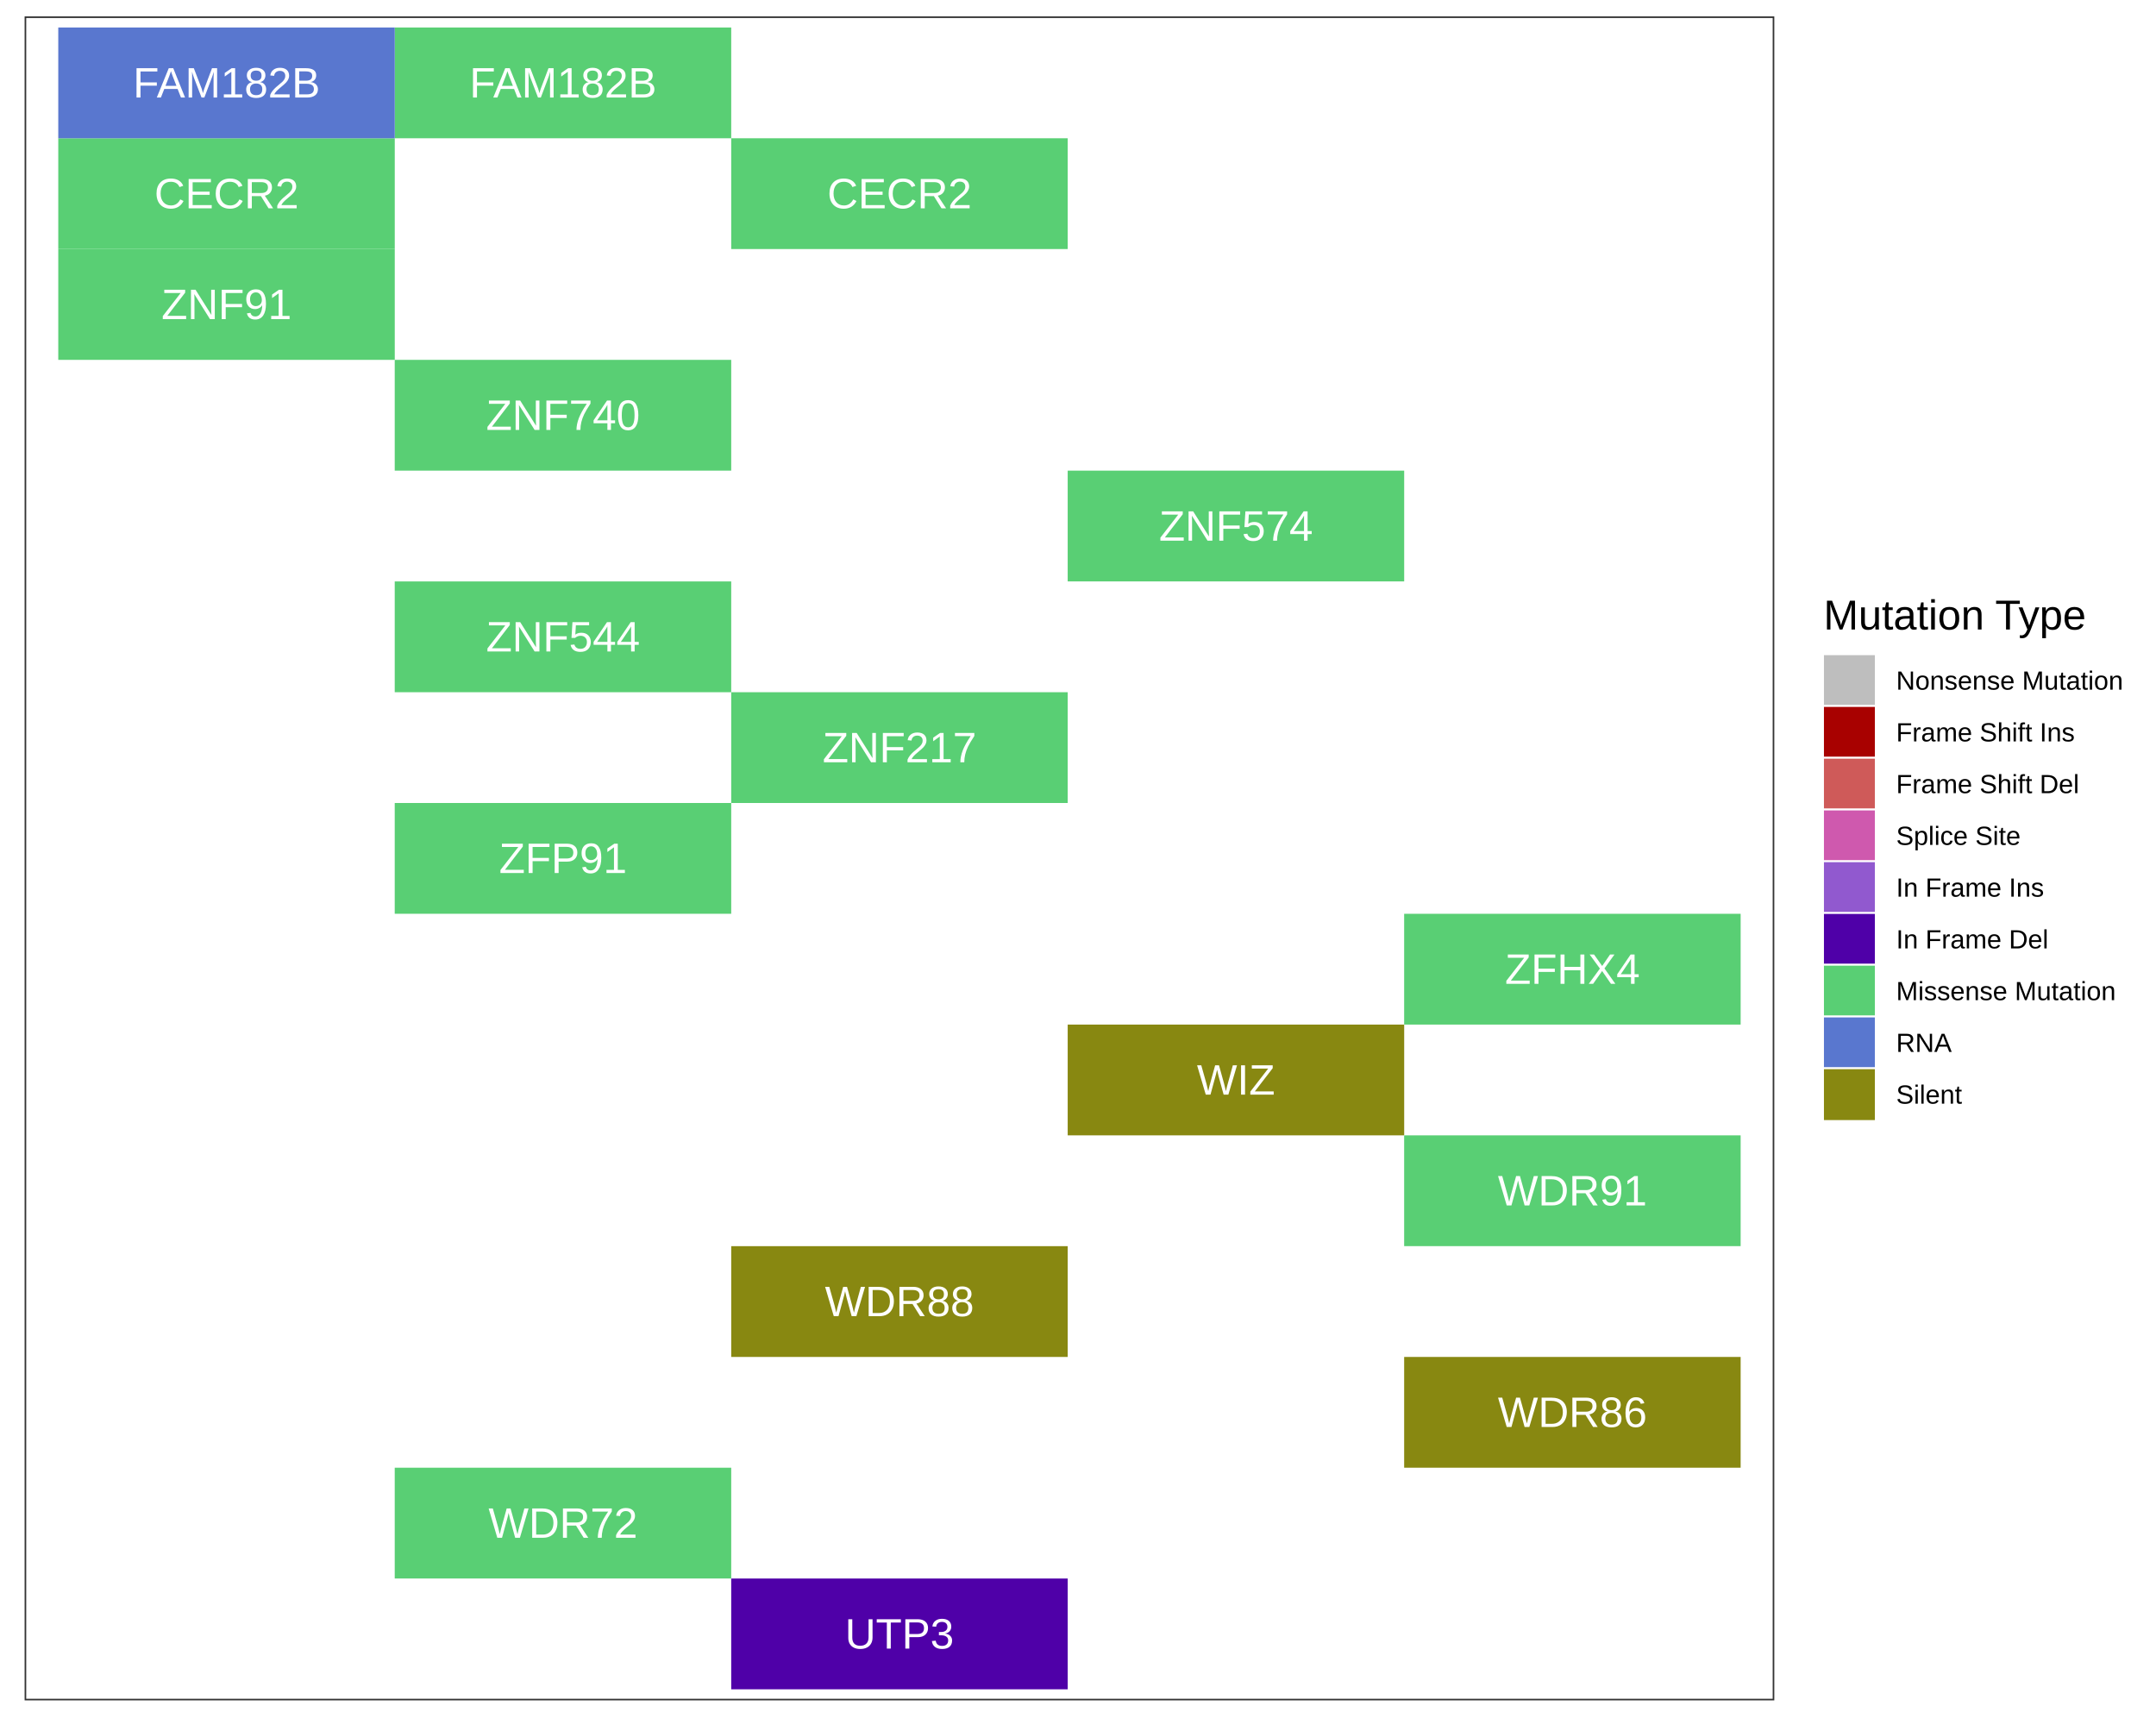
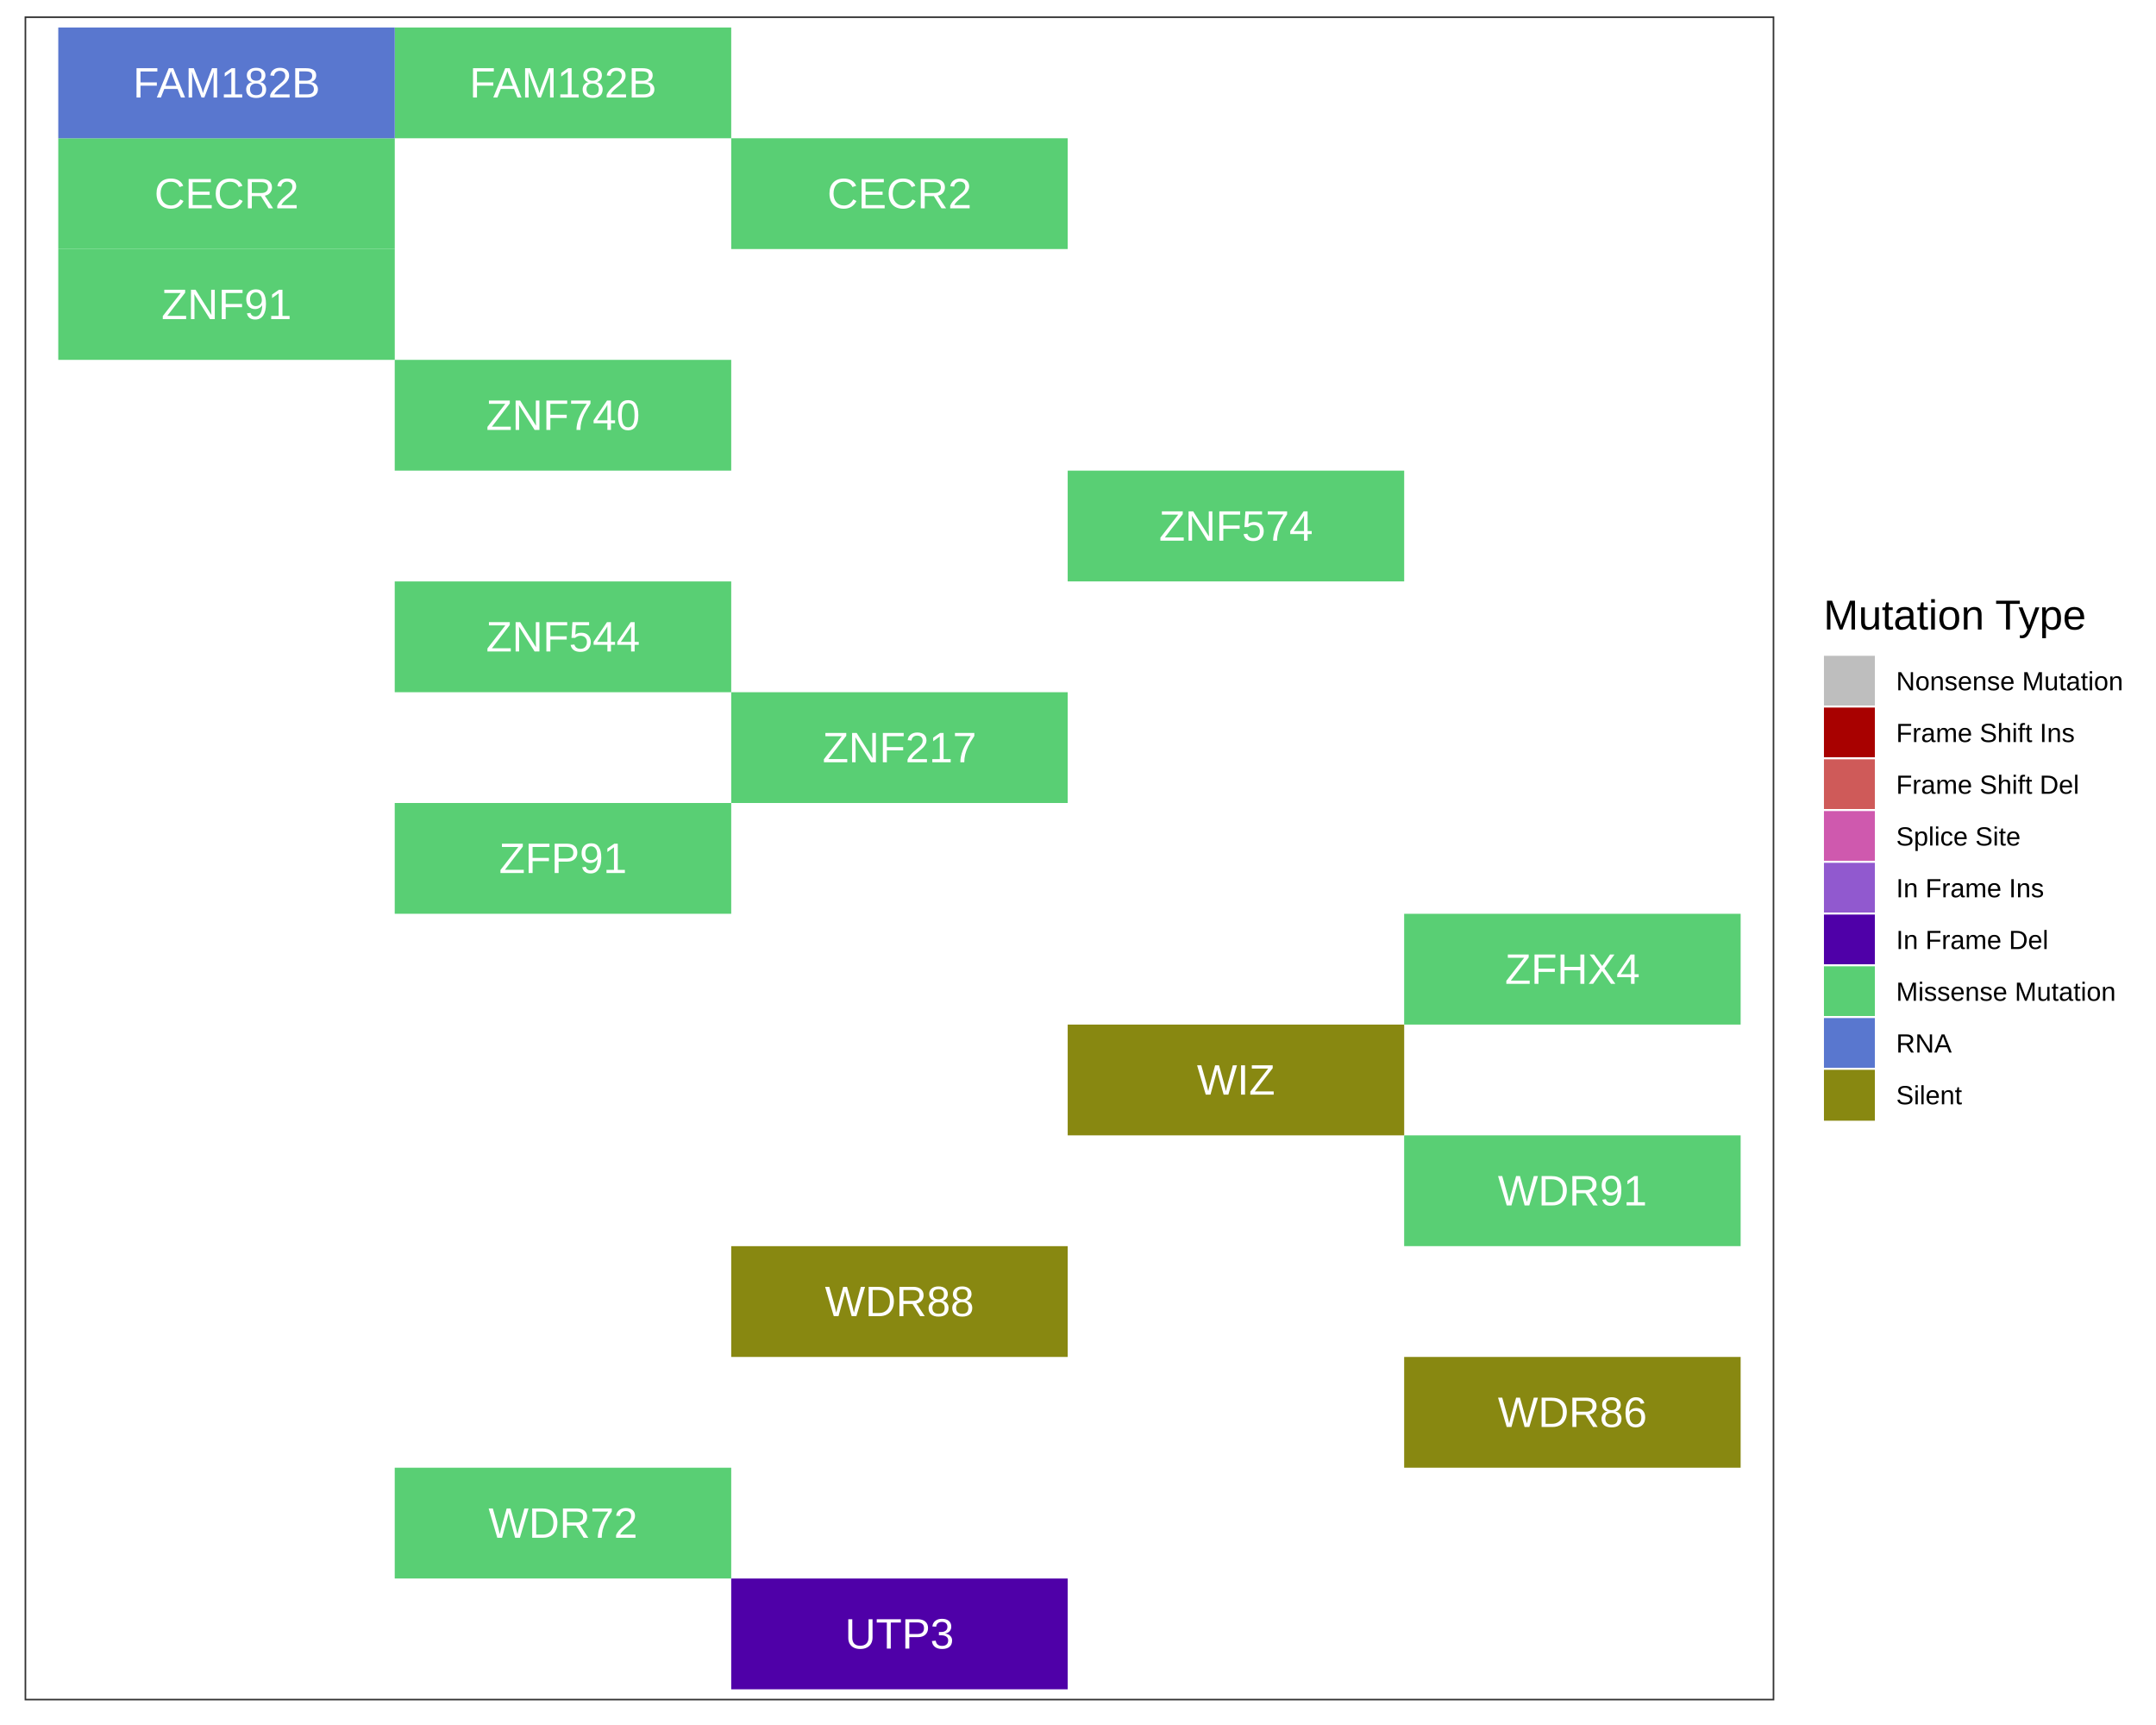
<svg xmlns="http://www.w3.org/2000/svg" viewBox="0 0 720.00 576.00">
  <defs>
    <style type="text/css">
    line, polyline, polygon, path, rect, circle {
      fill: none;
      stroke: #000000;
      stroke-linecap: round;
      stroke-linejoin: round;
      stroke-miterlimit: 10.00;
    }
  </style>
  </defs>
  <rect width="100%" height="100%" style="stroke: none; fill: #FFFFFF;" />
  <rect x="0.00" y="0.00" width="720.00" height="576.00" style="stroke-width: 1.07; stroke: #FFFFFF; fill: #FFFFFF;" />
  <defs>
    <clipPath id="cpOC4yMnw1OTIuNTN8NTY3Ljc4fDUuNDg=">
      <rect x="8.22" y="5.48" width="584.31" height="562.30" />
    </clipPath>
  </defs>
  <rect x="8.22" y="5.48" width="584.31" height="562.30" style="stroke-width: 1.07; stroke: #FFFFFF; fill: #FFFFFF;" clip-path="url(#cpOC4yMnw1OTIuNTN8NTY3Ljc4fDUuNDg=)" />
-   <rect x="356.56" y="342.12" width="112.37" height="36.99" style="stroke-width: 0.21; stroke: none; stroke-linecap: butt; fill: #888811;" clip-path="url(#cpOC4yMnw1OTIuNTN8NTY3Ljc4fDUuNDg=)" />
-   <rect x="356.56" y="157.15" width="112.37" height="36.99" style="stroke-width: 0.21; stroke: none; stroke-linecap: butt; fill: #59CF74;" clip-path="url(#cpOC4yMnw1OTIuNTN8NTY3Ljc4fDUuNDg=)" />
-   <rect x="131.82" y="9.18" width="112.37" height="36.99" style="stroke-width: 0.21; stroke: none; stroke-linecap: butt; fill: #59CF74;" clip-path="url(#cpOC4yMnw1OTIuNTN8NTY3Ljc4fDUuNDg=)" />
-   <rect x="131.82" y="490.09" width="112.37" height="36.99" style="stroke-width: 0.21; stroke: none; stroke-linecap: butt; fill: #59CF74;" clip-path="url(#cpOC4yMnw1OTIuNTN8NTY3Ljc4fDUuNDg=)" />
-   <rect x="131.82" y="268.13" width="112.37" height="36.99" style="stroke-width: 0.21; stroke: none; stroke-linecap: butt; fill: #59CF74;" clip-path="url(#cpOC4yMnw1OTIuNTN8NTY3Ljc4fDUuNDg=)" />
-   <rect x="131.82" y="194.15" width="112.37" height="36.99" style="stroke-width: 0.21; stroke: none; stroke-linecap: butt; fill: #59CF74;" clip-path="url(#cpOC4yMnw1OTIuNTN8NTY3Ljc4fDUuNDg=)" />
-   <rect x="131.82" y="120.16" width="112.37" height="36.99" style="stroke-width: 0.21; stroke: none; stroke-linecap: butt; fill: #59CF74;" clip-path="url(#cpOC4yMnw1OTIuNTN8NTY3Ljc4fDUuNDg=)" />
-   <rect x="468.92" y="453.10" width="112.37" height="36.99" style="stroke-width: 0.21; stroke: none; stroke-linecap: butt; fill: #888811;" clip-path="url(#cpOC4yMnw1OTIuNTN8NTY3Ljc4fDUuNDg=)" />
-   <rect x="468.92" y="379.11" width="112.37" height="36.99" style="stroke-width: 0.21; stroke: none; stroke-linecap: butt; fill: #59CF74;" clip-path="url(#cpOC4yMnw1OTIuNTN8NTY3Ljc4fDUuNDg=)" />
-   <rect x="468.92" y="305.13" width="112.37" height="36.99" style="stroke-width: 0.21; stroke: none; stroke-linecap: butt; fill: #59CF74;" clip-path="url(#cpOC4yMnw1OTIuNTN8NTY3Ljc4fDUuNDg=)" />
-   <rect x="19.46" y="46.17" width="112.37" height="36.99" style="stroke-width: 0.21; stroke: none; stroke-linecap: butt; fill: #59CF74;" clip-path="url(#cpOC4yMnw1OTIuNTN8NTY3Ljc4fDUuNDg=)" />
-   <rect x="19.46" y="9.18" width="112.37" height="36.99" style="stroke-width: 0.21; stroke: none; stroke-linecap: butt; fill: #5977CF;" clip-path="url(#cpOC4yMnw1OTIuNTN8NTY3Ljc4fDUuNDg=)" />
-   <rect x="19.46" y="83.17" width="112.37" height="36.99" style="stroke-width: 0.21; stroke: none; stroke-linecap: butt; fill: #59CF74;" clip-path="url(#cpOC4yMnw1OTIuNTN8NTY3Ljc4fDUuNDg=)" />
-   <rect x="244.19" y="46.17" width="112.37" height="36.99" style="stroke-width: 0.21; stroke: none; stroke-linecap: butt; fill: #59CF74;" clip-path="url(#cpOC4yMnw1OTIuNTN8NTY3Ljc4fDUuNDg=)" />
-   <rect x="244.19" y="527.09" width="112.37" height="36.99" style="stroke-width: 0.21; stroke: none; stroke-linecap: butt; fill: #4F00A8;" clip-path="url(#cpOC4yMnw1OTIuNTN8NTY3Ljc4fDUuNDg=)" />
-   <rect x="244.19" y="416.11" width="112.37" height="36.99" style="stroke-width: 0.21; stroke: none; stroke-linecap: butt; fill: #888811;" clip-path="url(#cpOC4yMnw1OTIuNTN8NTY3Ljc4fDUuNDg=)" />
-   <rect x="244.19" y="231.14" width="112.37" height="36.99" style="stroke-width: 0.21; stroke: none; stroke-linecap: butt; fill: #59CF74;" clip-path="url(#cpOC4yMnw1OTIuNTN8NTY3Ljc4fDUuNDg=)" />
+   <rect x="356.56" y="342.12" width="112.37" height="36.99" style="stroke-width: 0.21; stroke: none; stroke-linecap: square; stroke-linejoin: miter; fill: #888811;" clip-path="url(#cpOC4yMnw1OTIuNTN8NTY3Ljc4fDUuNDg=)" />
+   <rect x="356.56" y="157.15" width="112.37" height="36.99" style="stroke-width: 0.21; stroke: none; stroke-linecap: square; stroke-linejoin: miter; fill: #59CF74;" clip-path="url(#cpOC4yMnw1OTIuNTN8NTY3Ljc4fDUuNDg=)" />
+   <rect x="131.82" y="9.18" width="112.37" height="36.99" style="stroke-width: 0.21; stroke: none; stroke-linecap: square; stroke-linejoin: miter; fill: #59CF74;" clip-path="url(#cpOC4yMnw1OTIuNTN8NTY3Ljc4fDUuNDg=)" />
+   <rect x="131.82" y="490.09" width="112.37" height="36.99" style="stroke-width: 0.21; stroke: none; stroke-linecap: square; stroke-linejoin: miter; fill: #59CF74;" clip-path="url(#cpOC4yMnw1OTIuNTN8NTY3Ljc4fDUuNDg=)" />
+   <rect x="131.82" y="268.13" width="112.37" height="36.99" style="stroke-width: 0.21; stroke: none; stroke-linecap: square; stroke-linejoin: miter; fill: #59CF74;" clip-path="url(#cpOC4yMnw1OTIuNTN8NTY3Ljc4fDUuNDg=)" />
+   <rect x="131.82" y="194.15" width="112.37" height="36.99" style="stroke-width: 0.21; stroke: none; stroke-linecap: square; stroke-linejoin: miter; fill: #59CF74;" clip-path="url(#cpOC4yMnw1OTIuNTN8NTY3Ljc4fDUuNDg=)" />
+   <rect x="131.82" y="120.16" width="112.37" height="36.99" style="stroke-width: 0.21; stroke: none; stroke-linecap: square; stroke-linejoin: miter; fill: #59CF74;" clip-path="url(#cpOC4yMnw1OTIuNTN8NTY3Ljc4fDUuNDg=)" />
+   <rect x="468.92" y="453.10" width="112.37" height="36.99" style="stroke-width: 0.21; stroke: none; stroke-linecap: square; stroke-linejoin: miter; fill: #888811;" clip-path="url(#cpOC4yMnw1OTIuNTN8NTY3Ljc4fDUuNDg=)" />
+   <rect x="468.92" y="379.11" width="112.37" height="36.99" style="stroke-width: 0.21; stroke: none; stroke-linecap: square; stroke-linejoin: miter; fill: #59CF74;" clip-path="url(#cpOC4yMnw1OTIuNTN8NTY3Ljc4fDUuNDg=)" />
+   <rect x="468.92" y="305.13" width="112.37" height="36.99" style="stroke-width: 0.21; stroke: none; stroke-linecap: square; stroke-linejoin: miter; fill: #59CF74;" clip-path="url(#cpOC4yMnw1OTIuNTN8NTY3Ljc4fDUuNDg=)" />
+   <rect x="19.46" y="46.17" width="112.37" height="36.99" style="stroke-width: 0.21; stroke: none; stroke-linecap: square; stroke-linejoin: miter; fill: #59CF74;" clip-path="url(#cpOC4yMnw1OTIuNTN8NTY3Ljc4fDUuNDg=)" />
+   <rect x="19.46" y="9.18" width="112.37" height="36.99" style="stroke-width: 0.21; stroke: none; stroke-linecap: square; stroke-linejoin: miter; fill: #5977CF;" clip-path="url(#cpOC4yMnw1OTIuNTN8NTY3Ljc4fDUuNDg=)" />
+   <rect x="19.46" y="83.17" width="112.37" height="36.99" style="stroke-width: 0.21; stroke: none; stroke-linecap: square; stroke-linejoin: miter; fill: #59CF74;" clip-path="url(#cpOC4yMnw1OTIuNTN8NTY3Ljc4fDUuNDg=)" />
+   <rect x="244.19" y="46.17" width="112.37" height="36.99" style="stroke-width: 0.21; stroke: none; stroke-linecap: square; stroke-linejoin: miter; fill: #59CF74;" clip-path="url(#cpOC4yMnw1OTIuNTN8NTY3Ljc4fDUuNDg=)" />
+   <rect x="244.19" y="527.09" width="112.37" height="36.99" style="stroke-width: 0.21; stroke: none; stroke-linecap: square; stroke-linejoin: miter; fill: #4F00A8;" clip-path="url(#cpOC4yMnw1OTIuNTN8NTY3Ljc4fDUuNDg=)" />
+   <rect x="244.19" y="416.11" width="112.37" height="36.99" style="stroke-width: 0.21; stroke: none; stroke-linecap: square; stroke-linejoin: miter; fill: #888811;" clip-path="url(#cpOC4yMnw1OTIuNTN8NTY3Ljc4fDUuNDg=)" />
+   <rect x="244.19" y="231.14" width="112.37" height="36.99" style="stroke-width: 0.21; stroke: none; stroke-linecap: square; stroke-linejoin: miter; fill: #59CF74;" clip-path="url(#cpOC4yMnw1OTIuNTN8NTY3Ljc4fDUuNDg=)" />
  <g clip-path="url(#cpOC4yMnw1OTIuNTN8NTY3Ljc4fDUuNDg=)">
    <text x="399.71" y="365.51" style="font-size: 14.23px; fill: #FFFFFF; font-family: Liberation Sans;" textLength="26.06px" lengthAdjust="spacingAndGlyphs">WIZ</text>
  </g>
  <g clip-path="url(#cpOC4yMnw1OTIuNTN8NTY3Ljc4fDUuNDg=)">
    <text x="387.06" y="180.54" style="font-size: 14.23px; fill: #FFFFFF; font-family: Liberation Sans;" textLength="51.36px" lengthAdjust="spacingAndGlyphs">ZNF574</text>
  </g>
  <g clip-path="url(#cpOC4yMnw1OTIuNTN8NTY3Ljc4fDUuNDg=)">
    <text x="156.79" y="32.57" style="font-size: 14.23px; fill: #FFFFFF; font-family: Liberation Sans;" textLength="62.44px" lengthAdjust="spacingAndGlyphs">FAM182B</text>
  </g>
  <g clip-path="url(#cpOC4yMnw1OTIuNTN8NTY3Ljc4fDUuNDg=)">
    <text x="163.12" y="513.48" style="font-size: 14.23px; fill: #FFFFFF; font-family: Liberation Sans;" textLength="49.77px" lengthAdjust="spacingAndGlyphs">WDR72</text>
  </g>
  <g clip-path="url(#cpOC4yMnw1OTIuNTN8NTY3Ljc4fDUuNDg=)">
    <text x="166.67" y="291.52" style="font-size: 14.23px; fill: #FFFFFF; font-family: Liberation Sans;" textLength="42.67px" lengthAdjust="spacingAndGlyphs">ZFP91</text>
  </g>
  <g clip-path="url(#cpOC4yMnw1OTIuNTN8NTY3Ljc4fDUuNDg=)">
    <text x="162.33" y="217.53" style="font-size: 14.23px; fill: #FFFFFF; font-family: Liberation Sans;" textLength="51.36px" lengthAdjust="spacingAndGlyphs">ZNF544</text>
  </g>
  <g clip-path="url(#cpOC4yMnw1OTIuNTN8NTY3Ljc4fDUuNDg=)">
    <text x="162.33" y="143.55" style="font-size: 14.23px; fill: #FFFFFF; font-family: Liberation Sans;" textLength="51.36px" lengthAdjust="spacingAndGlyphs">ZNF740</text>
  </g>
  <g clip-path="url(#cpOC4yMnw1OTIuNTN8NTY3Ljc4fDUuNDg=)">
    <text x="500.22" y="476.49" style="font-size: 14.23px; fill: #FFFFFF; font-family: Liberation Sans;" textLength="49.77px" lengthAdjust="spacingAndGlyphs">WDR86</text>
  </g>
  <g clip-path="url(#cpOC4yMnw1OTIuNTN8NTY3Ljc4fDUuNDg=)">
    <text x="500.22" y="402.50" style="font-size: 14.23px; fill: #FFFFFF; font-family: Liberation Sans;" textLength="49.77px" lengthAdjust="spacingAndGlyphs">WDR91</text>
  </g>
  <g clip-path="url(#cpOC4yMnw1OTIuNTN8NTY3Ljc4fDUuNDg=)">
    <text x="502.59" y="328.51" style="font-size: 14.23px; fill: #FFFFFF; font-family: Liberation Sans;" textLength="45.03px" lengthAdjust="spacingAndGlyphs">ZFHX4</text>
  </g>
  <g clip-path="url(#cpOC4yMnw1OTIuNTN8NTY3Ljc4fDUuNDg=)">
    <text x="51.55" y="69.56" style="font-size: 14.23px; fill: #FFFFFF; font-family: Liberation Sans;" textLength="48.19px" lengthAdjust="spacingAndGlyphs">CECR2</text>
  </g>
  <g clip-path="url(#cpOC4yMnw1OTIuNTN8NTY3Ljc4fDUuNDg=)">
    <text x="44.42" y="32.57" style="font-size: 14.23px; fill: #FFFFFF; font-family: Liberation Sans;" textLength="62.44px" lengthAdjust="spacingAndGlyphs">FAM182B</text>
  </g>
  <g clip-path="url(#cpOC4yMnw1OTIuNTN8NTY3Ljc4fDUuNDg=)">
    <text x="53.91" y="106.55" style="font-size: 14.23px; fill: #FFFFFF; font-family: Liberation Sans;" textLength="43.45px" lengthAdjust="spacingAndGlyphs">ZNF91</text>
  </g>
  <g clip-path="url(#cpOC4yMnw1OTIuNTN8NTY3Ljc4fDUuNDg=)">
    <text x="276.28" y="69.56" style="font-size: 14.23px; fill: #FFFFFF; font-family: Liberation Sans;" textLength="48.19px" lengthAdjust="spacingAndGlyphs">CECR2</text>
  </g>
  <g clip-path="url(#cpOC4yMnw1OTIuNTN8NTY3Ljc4fDUuNDg=)">
    <text x="282.20" y="550.48" style="font-size: 14.23px; fill: #FFFFFF; font-family: Liberation Sans;" textLength="36.34px" lengthAdjust="spacingAndGlyphs">UTP3</text>
  </g>
  <g clip-path="url(#cpOC4yMnw1OTIuNTN8NTY3Ljc4fDUuNDg=)">
    <text x="275.49" y="439.49" style="font-size: 14.23px; fill: #FFFFFF; font-family: Liberation Sans;" textLength="49.77px" lengthAdjust="spacingAndGlyphs">WDR88</text>
  </g>
  <g clip-path="url(#cpOC4yMnw1OTIuNTN8NTY3Ljc4fDUuNDg=)">
    <text x="274.69" y="254.53" style="font-size: 14.23px; fill: #FFFFFF; font-family: Liberation Sans;" textLength="51.36px" lengthAdjust="spacingAndGlyphs">ZNF217</text>
  </g>
  <rect x="8.22" y="5.48" width="584.31" height="562.30" style="stroke-width: 1.07; stroke: #333333;" clip-path="url(#cpOC4yMnw1OTIuNTN8NTY3Ljc4fDUuNDg=)" />
  <defs>
    <clipPath id="cpMC4wMHw3MjAuMDB8NTc2LjAwfDAuMDA=">
      <rect x="0.00" y="0.00" width="720.00" height="576.00" />
    </clipPath>
  </defs>
-   <rect x="603.49" y="193.63" width="111.04" height="186.00" style="stroke-width: 1.07; stroke: none; fill: #FFFFFF;" clip-path="url(#cpMC4wMHw3MjAuMDB8NTc2LjAwfDAuMDA=)" />
+   <rect x="603.49" y="193.42" width="111.04" height="186.42" style="stroke-width: 1.07; stroke: none; fill: #FFFFFF;" clip-path="url(#cpMC4wMHw3MjAuMDB8NTc2LjAwfDAuMDA=)" />
  <g clip-path="url(#cpMC4wMHw3MjAuMDB8NTc2LjAwfDAuMDA=)">
    <text x="608.96" y="210.20" style="font-size: 14.00px; font-family: Liberation Sans;" textLength="87.66px" lengthAdjust="spacingAndGlyphs">Mutation Type</text>
  </g>
-   <rect x="608.96" y="218.63" width="17.28" height="17.28" style="stroke-width: 1.07; stroke: #FFFFFF; fill: #F2F2F2;" clip-path="url(#cpMC4wMHw3MjAuMDB8NTc2LjAwfDAuMDA=)" />
-   <rect x="609.11" y="218.77" width="17.00" height="17.00" style="stroke-width: 0.21; stroke: none; stroke-linejoin: miter; fill: #BEBEBE;" clip-path="url(#cpMC4wMHw3MjAuMDB8NTc2LjAwfDAuMDA=)" />
-   <rect x="608.96" y="235.91" width="17.28" height="17.28" style="stroke-width: 1.07; stroke: #FFFFFF; fill: #F2F2F2;" clip-path="url(#cpMC4wMHw3MjAuMDB8NTc2LjAwfDAuMDA=)" />
-   <rect x="609.11" y="236.05" width="17.00" height="17.00" style="stroke-width: 0.21; stroke: none; stroke-linejoin: miter; fill: #A80100;" clip-path="url(#cpMC4wMHw3MjAuMDB8NTc2LjAwfDAuMDA=)" />
-   <rect x="608.96" y="253.19" width="17.28" height="17.28" style="stroke-width: 1.07; stroke: #FFFFFF; fill: #F2F2F2;" clip-path="url(#cpMC4wMHw3MjAuMDB8NTc2LjAwfDAuMDA=)" />
-   <rect x="609.11" y="253.33" width="17.00" height="17.00" style="stroke-width: 0.21; stroke: none; stroke-linejoin: miter; fill: #CF5A59;" clip-path="url(#cpMC4wMHw3MjAuMDB8NTc2LjAwfDAuMDA=)" />
-   <rect x="608.96" y="270.47" width="17.28" height="17.28" style="stroke-width: 1.07; stroke: #FFFFFF; fill: #F2F2F2;" clip-path="url(#cpMC4wMHw3MjAuMDB8NTc2LjAwfDAuMDA=)" />
-   <rect x="609.11" y="270.61" width="17.00" height="17.00" style="stroke-width: 0.21; stroke: none; stroke-linejoin: miter; fill: #CF59AE;" clip-path="url(#cpMC4wMHw3MjAuMDB8NTc2LjAwfDAuMDA=)" />
-   <rect x="608.96" y="287.75" width="17.28" height="17.28" style="stroke-width: 1.07; stroke: #FFFFFF; fill: #F2F2F2;" clip-path="url(#cpMC4wMHw3MjAuMDB8NTc2LjAwfDAuMDA=)" />
-   <rect x="609.11" y="287.89" width="17.00" height="17.00" style="stroke-width: 0.21; stroke: none; stroke-linejoin: miter; fill: #9159CF;" clip-path="url(#cpMC4wMHw3MjAuMDB8NTc2LjAwfDAuMDA=)" />
-   <rect x="608.96" y="305.03" width="17.28" height="17.28" style="stroke-width: 1.07; stroke: #FFFFFF; fill: #F2F2F2;" clip-path="url(#cpMC4wMHw3MjAuMDB8NTc2LjAwfDAuMDA=)" />
-   <rect x="609.11" y="305.17" width="17.00" height="17.00" style="stroke-width: 0.21; stroke: none; stroke-linejoin: miter; fill: #4F00A8;" clip-path="url(#cpMC4wMHw3MjAuMDB8NTc2LjAwfDAuMDA=)" />
-   <rect x="608.96" y="322.31" width="17.28" height="17.28" style="stroke-width: 1.07; stroke: #FFFFFF; fill: #F2F2F2;" clip-path="url(#cpMC4wMHw3MjAuMDB8NTc2LjAwfDAuMDA=)" />
-   <rect x="609.11" y="322.45" width="17.00" height="17.00" style="stroke-width: 0.21; stroke: none; stroke-linejoin: miter; fill: #59CF74;" clip-path="url(#cpMC4wMHw3MjAuMDB8NTc2LjAwfDAuMDA=)" />
-   <rect x="608.96" y="339.59" width="17.28" height="17.28" style="stroke-width: 1.07; stroke: #FFFFFF; fill: #F2F2F2;" clip-path="url(#cpMC4wMHw3MjAuMDB8NTc2LjAwfDAuMDA=)" />
-   <rect x="609.11" y="339.73" width="17.00" height="17.00" style="stroke-width: 0.21; stroke: none; stroke-linejoin: miter; fill: #5977CF;" clip-path="url(#cpMC4wMHw3MjAuMDB8NTc2LjAwfDAuMDA=)" />
-   <rect x="608.96" y="356.87" width="17.28" height="17.28" style="stroke-width: 1.07; stroke: #FFFFFF; fill: #F2F2F2;" clip-path="url(#cpMC4wMHw3MjAuMDB8NTc2LjAwfDAuMDA=)" />
-   <rect x="609.11" y="357.01" width="17.00" height="17.00" style="stroke-width: 0.21; stroke: none; stroke-linejoin: miter; fill: #888811;" clip-path="url(#cpMC4wMHw3MjAuMDB8NTc2LjAwfDAuMDA=)" />
+   <rect x="608.96" y="218.84" width="17.28" height="17.28" style="stroke-width: 1.07; stroke: #FFFFFF; fill: #F2F2F2;" clip-path="url(#cpMC4wMHw3MjAuMDB8NTc2LjAwfDAuMDA=)" />
+   <rect x="609.11" y="218.98" width="17.00" height="17.00" style="stroke-width: 0.21; stroke: none; stroke-linecap: square; stroke-linejoin: miter; fill: #BEBEBE;" clip-path="url(#cpMC4wMHw3MjAuMDB8NTc2LjAwfDAuMDA=)" />
+   <rect x="608.96" y="236.12" width="17.28" height="17.28" style="stroke-width: 1.07; stroke: #FFFFFF; fill: #F2F2F2;" clip-path="url(#cpMC4wMHw3MjAuMDB8NTc2LjAwfDAuMDA=)" />
+   <rect x="609.11" y="236.26" width="17.00" height="17.00" style="stroke-width: 0.21; stroke: none; stroke-linecap: square; stroke-linejoin: miter; fill: #A80100;" clip-path="url(#cpMC4wMHw3MjAuMDB8NTc2LjAwfDAuMDA=)" />
+   <rect x="608.96" y="253.40" width="17.28" height="17.28" style="stroke-width: 1.07; stroke: #FFFFFF; fill: #F2F2F2;" clip-path="url(#cpMC4wMHw3MjAuMDB8NTc2LjAwfDAuMDA=)" />
+   <rect x="609.11" y="253.54" width="17.00" height="17.00" style="stroke-width: 0.21; stroke: none; stroke-linecap: square; stroke-linejoin: miter; fill: #CF5A59;" clip-path="url(#cpMC4wMHw3MjAuMDB8NTc2LjAwfDAuMDA=)" />
+   <rect x="608.96" y="270.68" width="17.28" height="17.28" style="stroke-width: 1.07; stroke: #FFFFFF; fill: #F2F2F2;" clip-path="url(#cpMC4wMHw3MjAuMDB8NTc2LjAwfDAuMDA=)" />
+   <rect x="609.11" y="270.82" width="17.00" height="17.00" style="stroke-width: 0.21; stroke: none; stroke-linecap: square; stroke-linejoin: miter; fill: #CF59AE;" clip-path="url(#cpMC4wMHw3MjAuMDB8NTc2LjAwfDAuMDA=)" />
+   <rect x="608.96" y="287.96" width="17.28" height="17.28" style="stroke-width: 1.07; stroke: #FFFFFF; fill: #F2F2F2;" clip-path="url(#cpMC4wMHw3MjAuMDB8NTc2LjAwfDAuMDA=)" />
+   <rect x="609.11" y="288.10" width="17.00" height="17.00" style="stroke-width: 0.21; stroke: none; stroke-linecap: square; stroke-linejoin: miter; fill: #9159CF;" clip-path="url(#cpMC4wMHw3MjAuMDB8NTc2LjAwfDAuMDA=)" />
+   <rect x="608.96" y="305.24" width="17.28" height="17.28" style="stroke-width: 1.07; stroke: #FFFFFF; fill: #F2F2F2;" clip-path="url(#cpMC4wMHw3MjAuMDB8NTc2LjAwfDAuMDA=)" />
+   <rect x="609.11" y="305.38" width="17.00" height="17.00" style="stroke-width: 0.21; stroke: none; stroke-linecap: square; stroke-linejoin: miter; fill: #4F00A8;" clip-path="url(#cpMC4wMHw3MjAuMDB8NTc2LjAwfDAuMDA=)" />
+   <rect x="608.96" y="322.52" width="17.28" height="17.28" style="stroke-width: 1.07; stroke: #FFFFFF; fill: #F2F2F2;" clip-path="url(#cpMC4wMHw3MjAuMDB8NTc2LjAwfDAuMDA=)" />
+   <rect x="609.11" y="322.66" width="17.00" height="17.00" style="stroke-width: 0.21; stroke: none; stroke-linecap: square; stroke-linejoin: miter; fill: #59CF74;" clip-path="url(#cpMC4wMHw3MjAuMDB8NTc2LjAwfDAuMDA=)" />
+   <rect x="608.96" y="339.80" width="17.28" height="17.28" style="stroke-width: 1.07; stroke: #FFFFFF; fill: #F2F2F2;" clip-path="url(#cpMC4wMHw3MjAuMDB8NTc2LjAwfDAuMDA=)" />
+   <rect x="609.11" y="339.94" width="17.00" height="17.00" style="stroke-width: 0.21; stroke: none; stroke-linecap: square; stroke-linejoin: miter; fill: #5977CF;" clip-path="url(#cpMC4wMHw3MjAuMDB8NTc2LjAwfDAuMDA=)" />
+   <rect x="608.96" y="357.08" width="17.28" height="17.28" style="stroke-width: 1.07; stroke: #FFFFFF; fill: #F2F2F2;" clip-path="url(#cpMC4wMHw3MjAuMDB8NTc2LjAwfDAuMDA=)" />
+   <rect x="609.11" y="357.22" width="17.00" height="17.00" style="stroke-width: 0.21; stroke: none; stroke-linecap: square; stroke-linejoin: miter; fill: #888811;" clip-path="url(#cpMC4wMHw3MjAuMDB8NTc2LjAwfDAuMDA=)" />
  <g clip-path="url(#cpMC4wMHw3MjAuMDB8NTc2LjAwfDAuMDA=)">
-     <text x="633.22" y="230.29" style="font-size: 8.80px; font-family: Liberation Sans;" textLength="75.78px" lengthAdjust="spacingAndGlyphs">Nonsense Mutation</text>
+     <text x="633.22" y="230.50" style="font-size: 8.80px; font-family: Liberation Sans;" textLength="75.78px" lengthAdjust="spacingAndGlyphs">Nonsense Mutation</text>
  </g>
  <g clip-path="url(#cpMC4wMHw3MjAuMDB8NTc2LjAwfDAuMDA=)">
-     <text x="633.22" y="247.57" style="font-size: 8.80px; font-family: Liberation Sans;" textLength="59.61px" lengthAdjust="spacingAndGlyphs">Frame Shift Ins</text>
+     <text x="633.22" y="247.78" style="font-size: 8.80px; font-family: Liberation Sans;" textLength="59.61px" lengthAdjust="spacingAndGlyphs">Frame Shift Ins</text>
  </g>
  <g clip-path="url(#cpMC4wMHw3MjAuMDB8NTc2LjAwfDAuMDA=)">
-     <text x="633.22" y="264.85" style="font-size: 8.80px; font-family: Liberation Sans;" textLength="61.08px" lengthAdjust="spacingAndGlyphs">Frame Shift Del</text>
+     <text x="633.22" y="265.06" style="font-size: 8.80px; font-family: Liberation Sans;" textLength="61.08px" lengthAdjust="spacingAndGlyphs">Frame Shift Del</text>
  </g>
  <g clip-path="url(#cpMC4wMHw3MjAuMDB8NTc2LjAwfDAuMDA=)">
-     <text x="633.22" y="282.13" style="font-size: 8.80px; font-family: Liberation Sans;" textLength="41.56px" lengthAdjust="spacingAndGlyphs">Splice Site</text>
+     <text x="633.22" y="282.34" style="font-size: 8.80px; font-family: Liberation Sans;" textLength="41.56px" lengthAdjust="spacingAndGlyphs">Splice Site</text>
  </g>
  <g clip-path="url(#cpMC4wMHw3MjAuMDB8NTc2LjAwfDAuMDA=)">
-     <text x="633.22" y="299.41" style="font-size: 8.80px; font-family: Liberation Sans;" textLength="49.34px" lengthAdjust="spacingAndGlyphs">In Frame Ins</text>
+     <text x="633.22" y="299.62" style="font-size: 8.80px; font-family: Liberation Sans;" textLength="49.34px" lengthAdjust="spacingAndGlyphs">In Frame Ins</text>
  </g>
  <g clip-path="url(#cpMC4wMHw3MjAuMDB8NTc2LjAwfDAuMDA=)">
-     <text x="633.22" y="316.69" style="font-size: 8.80px; font-family: Liberation Sans;" textLength="50.81px" lengthAdjust="spacingAndGlyphs">In Frame Del</text>
+     <text x="633.22" y="316.90" style="font-size: 8.80px; font-family: Liberation Sans;" textLength="50.81px" lengthAdjust="spacingAndGlyphs">In Frame Del</text>
  </g>
  <g clip-path="url(#cpMC4wMHw3MjAuMDB8NTc2LjAwfDAuMDA=)">
-     <text x="633.22" y="333.97" style="font-size: 8.80px; font-family: Liberation Sans;" textLength="73.33px" lengthAdjust="spacingAndGlyphs">Missense Mutation</text>
+     <text x="633.22" y="334.18" style="font-size: 8.80px; font-family: Liberation Sans;" textLength="73.33px" lengthAdjust="spacingAndGlyphs">Missense Mutation</text>
  </g>
  <g clip-path="url(#cpMC4wMHw3MjAuMDB8NTc2LjAwfDAuMDA=)">
-     <text x="633.22" y="351.25" style="font-size: 8.80px; font-family: Liberation Sans;" textLength="18.59px" lengthAdjust="spacingAndGlyphs">RNA</text>
+     <text x="633.22" y="351.46" style="font-size: 8.80px; font-family: Liberation Sans;" textLength="18.59px" lengthAdjust="spacingAndGlyphs">RNA</text>
  </g>
  <g clip-path="url(#cpMC4wMHw3MjAuMDB8NTc2LjAwfDAuMDA=)">
-     <text x="633.22" y="368.53" style="font-size: 8.80px; font-family: Liberation Sans;" textLength="22.00px" lengthAdjust="spacingAndGlyphs">Silent</text>
+     <text x="633.22" y="368.74" style="font-size: 8.80px; font-family: Liberation Sans;" textLength="22.00px" lengthAdjust="spacingAndGlyphs">Silent</text>
  </g>
</svg>
